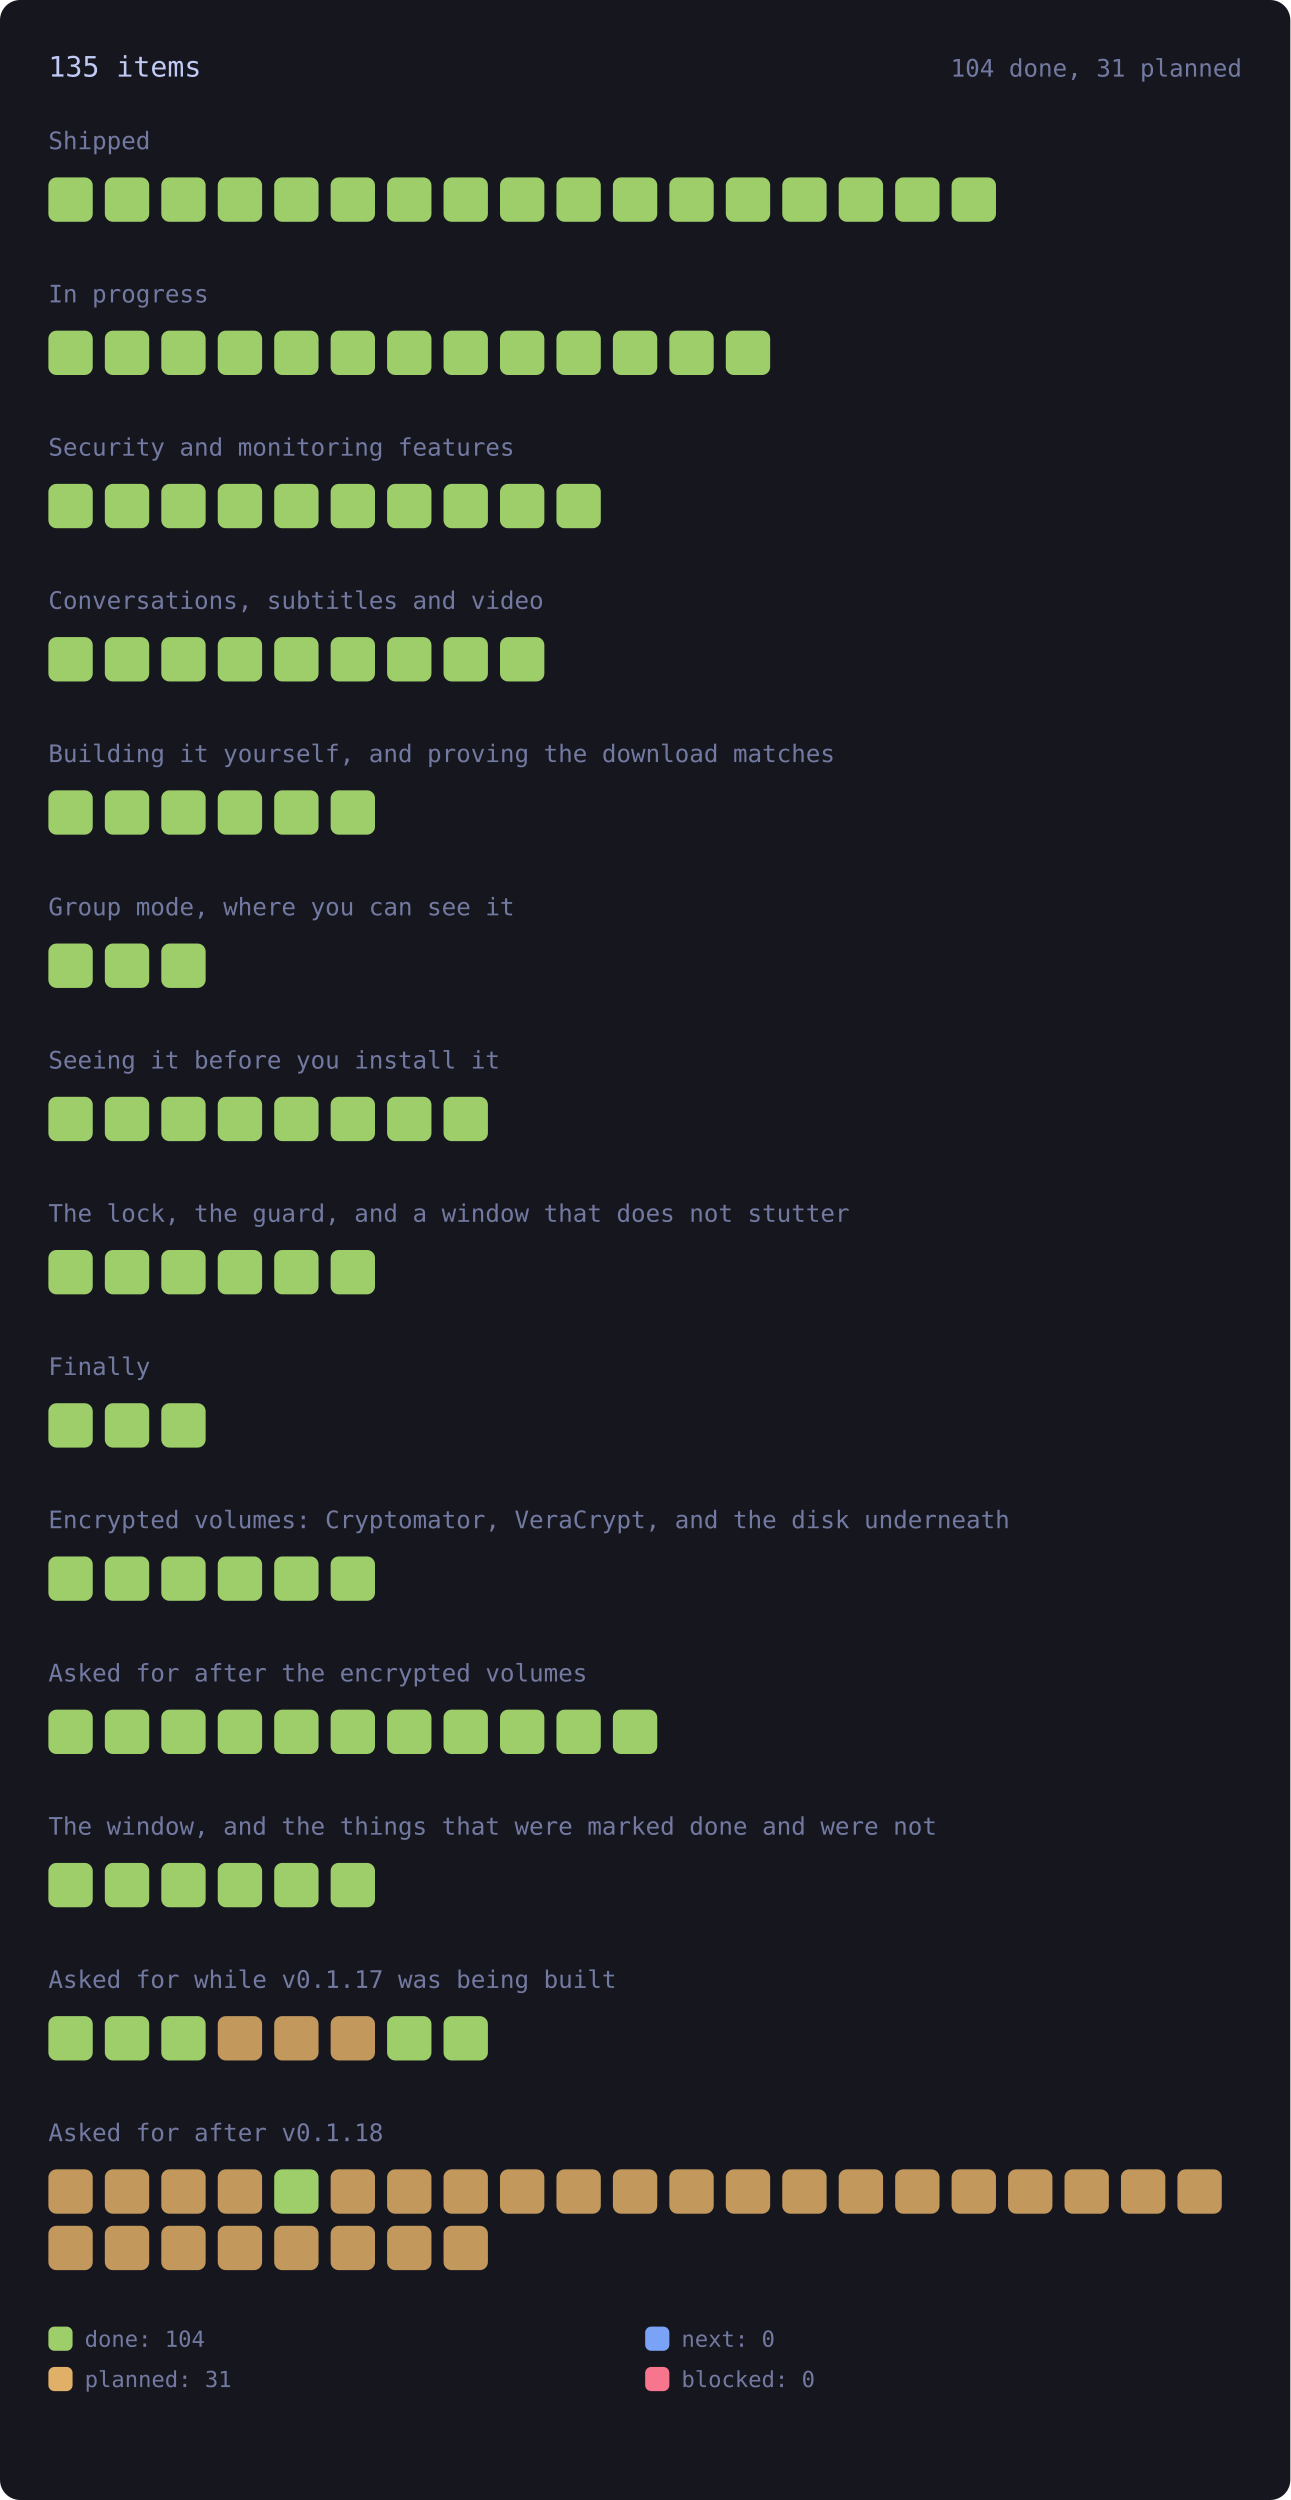
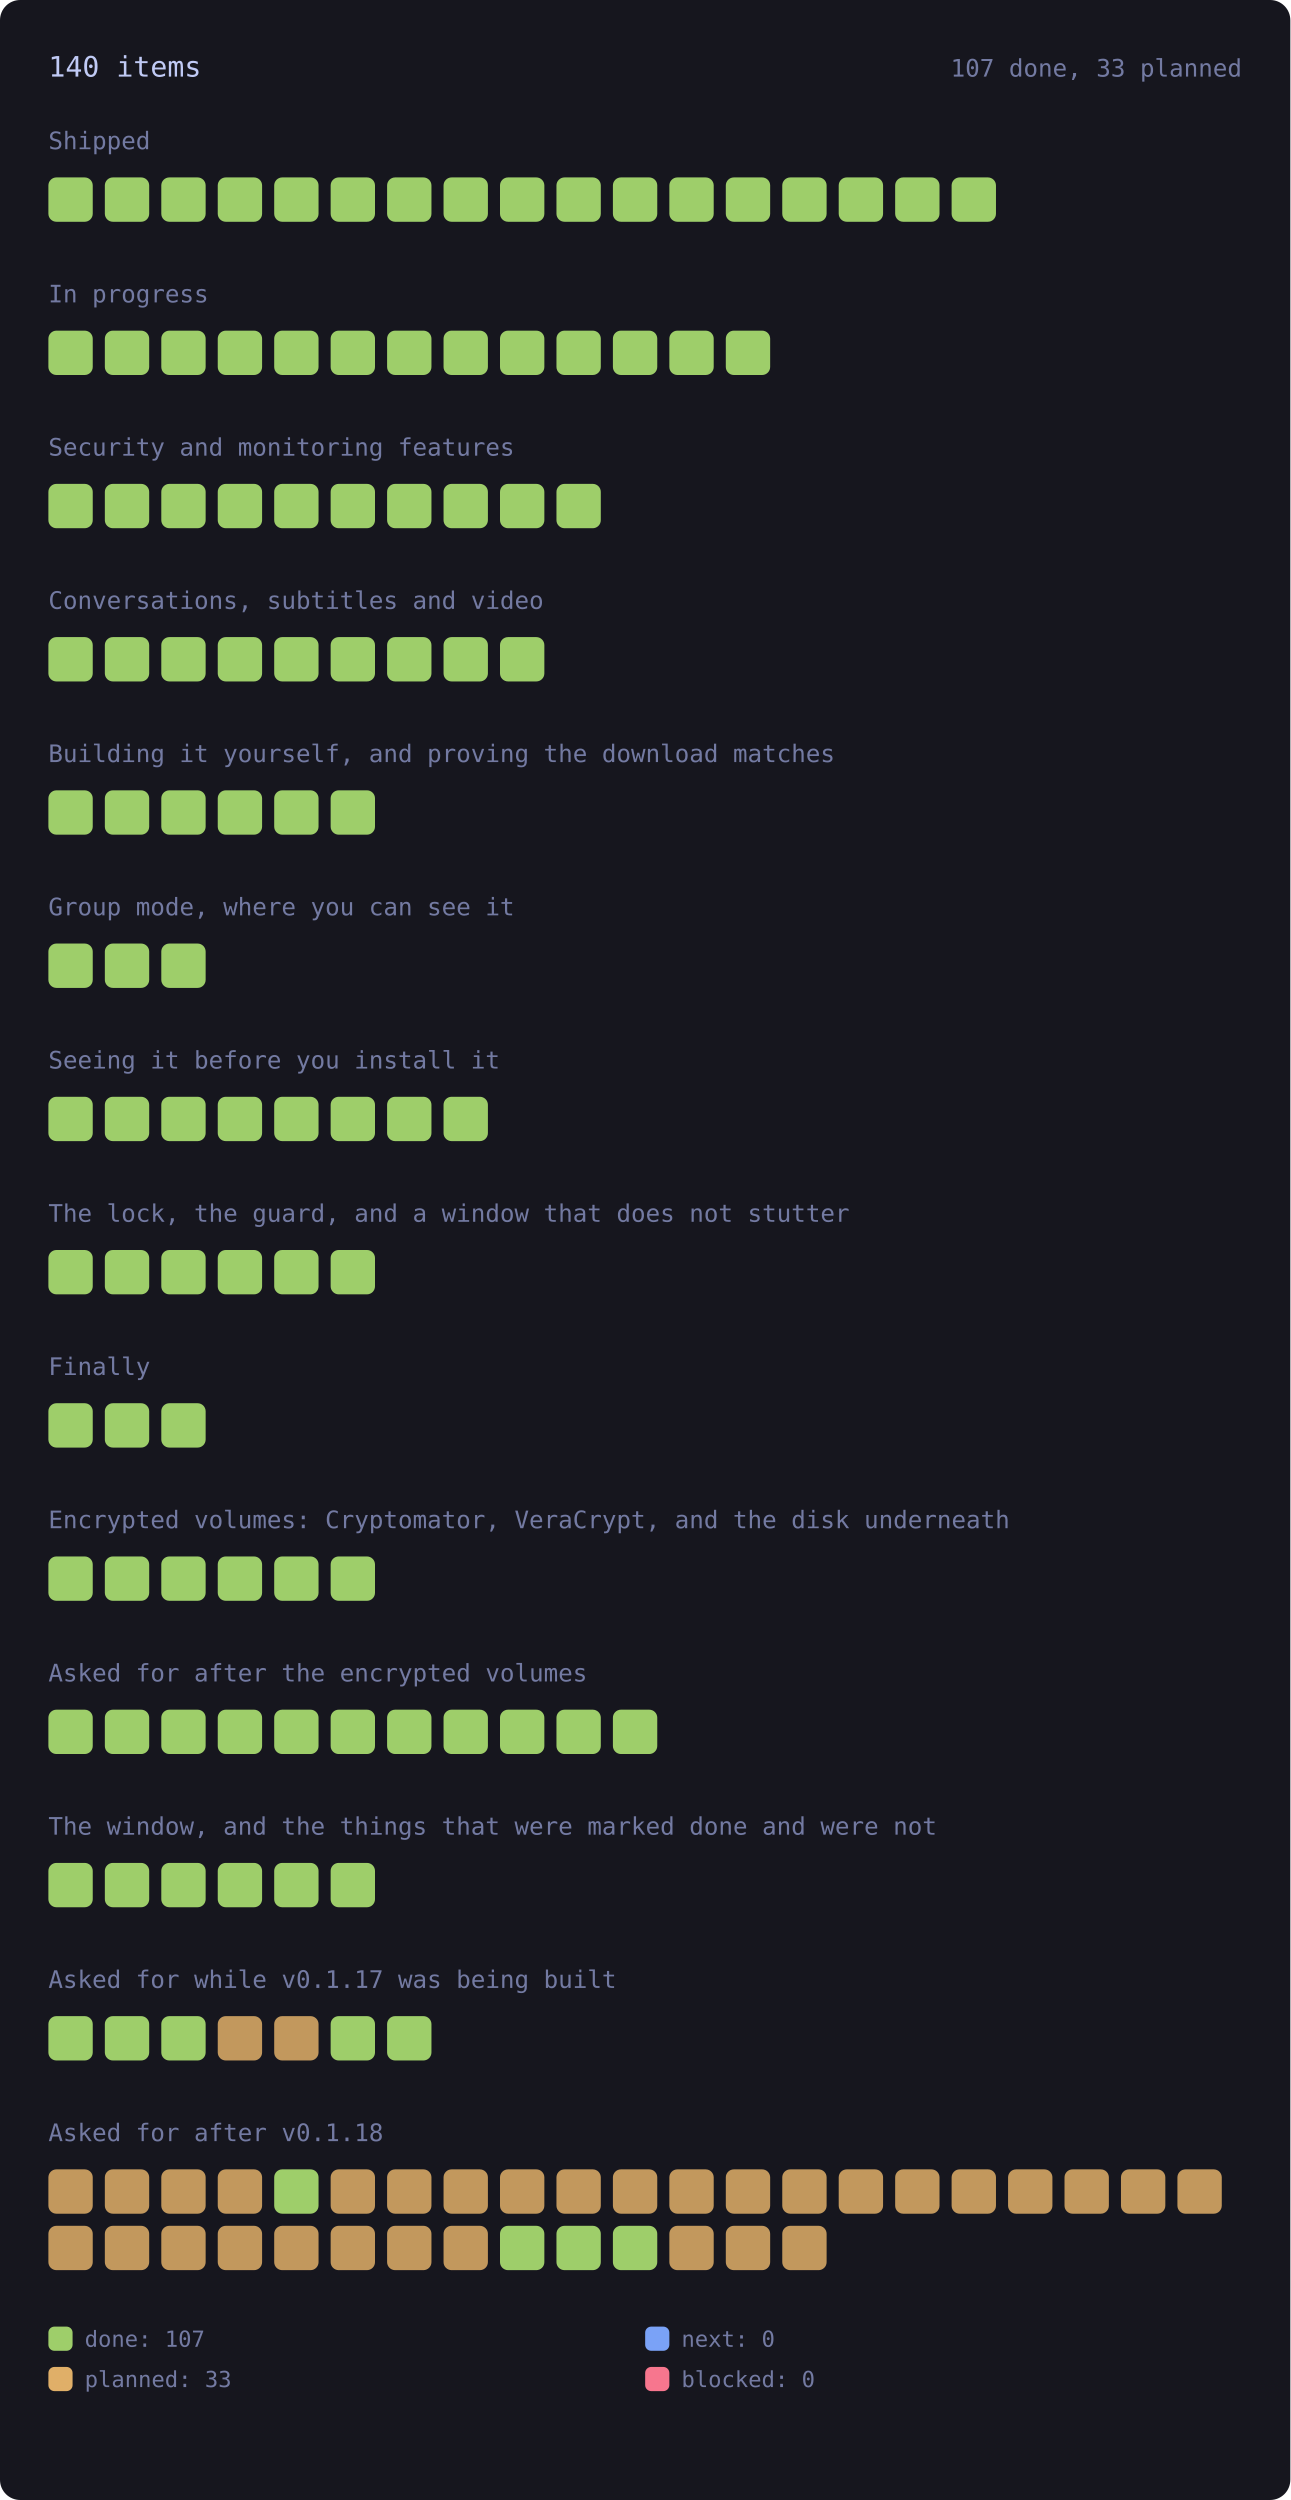
<svg xmlns="http://www.w3.org/2000/svg" viewBox="0 0 640 1240" width="640" height="1240" style="max-width:100%;height:auto" role="img" aria-label="every roadmap item, coloured by state">
-   <style>.rm-square{transform-box:fill-box;transform-origin:center;animation:rm-in .45s cubic-bezier(.2,.8,.3,1) both;transition:filter .15s ease}.rm-square:hover{filter:brightness(1.35)}@keyframes rm-in{from{opacity:0;transform:scale(.4)}to{opacity:1;transform:none}}@media (prefers-reduced-motion:reduce){.rm-square{animation:none}}</style>
+   <style>.rm-square{transform-box:fill-box;transform-origin:center;animation:rm-in .45s cubic-bezier(.2,.8,.3,1) backwards;transition:filter .15s ease}.rm-square:hover{filter:brightness(1.35)}@keyframes rm-in{from{opacity:0;transform:scale(.4)}to{opacity:1;transform:none}}@media (prefers-reduced-motion:reduce){.rm-square{animation:none}}</style>
  <rect x="0" y="0" width="640" height="1240" rx="10" fill="var(--bg-inset, #16161e)" />
-   <text x="24.0" y="38.0" font-family="ui-monospace, SFMono-Regular, Menlo, Consolas, monospace" font-size="14" fill="var(--fg, #c0caf5)">135 items</text>
-   <text x="616.0" y="38.0" font-family="ui-monospace, SFMono-Regular, Menlo, Consolas, monospace" font-size="12" fill="var(--muted, #737aa2)" text-anchor="end">104 done, 31 planned</text>
+   <text x="24.0" y="38.0" font-family="ui-monospace, SFMono-Regular, Menlo, Consolas, monospace" font-size="14" fill="var(--fg, #c0caf5)">140 items</text>
+   <text x="616.0" y="38.0" font-family="ui-monospace, SFMono-Regular, Menlo, Consolas, monospace" font-size="12" fill="var(--muted, #737aa2)" text-anchor="end">107 done, 33 planned</text>
  <text x="24.0" y="74.0" font-family="ui-monospace, SFMono-Regular, Menlo, Consolas, monospace" font-size="12" fill="var(--muted, #737aa2)">Shipped</text>
  <g opacity="1">
    <rect class="rm-square" style="animation-delay:0ms" x="24.0" y="88.0" width="22.0" height="22.0" rx="4" fill="var(--ok, #9ece6a)" />
  </g>
  <g opacity="1">
    <rect class="rm-square" style="animation-delay:12ms" x="52.0" y="88.0" width="22.0" height="22.0" rx="4" fill="var(--ok, #9ece6a)" />
  </g>
  <g opacity="1">
    <rect class="rm-square" style="animation-delay:24ms" x="80.0" y="88.0" width="22.0" height="22.0" rx="4" fill="var(--ok, #9ece6a)" />
  </g>
  <g opacity="1">
    <rect class="rm-square" style="animation-delay:36ms" x="108.0" y="88.0" width="22.0" height="22.0" rx="4" fill="var(--ok, #9ece6a)" />
  </g>
  <g opacity="1">
    <rect class="rm-square" style="animation-delay:48ms" x="136.0" y="88.0" width="22.0" height="22.0" rx="4" fill="var(--ok, #9ece6a)" />
  </g>
  <g opacity="1">
    <rect class="rm-square" style="animation-delay:60ms" x="164.0" y="88.0" width="22.0" height="22.0" rx="4" fill="var(--ok, #9ece6a)" />
  </g>
  <g opacity="1">
    <rect class="rm-square" style="animation-delay:72ms" x="192.0" y="88.0" width="22.0" height="22.0" rx="4" fill="var(--ok, #9ece6a)" />
  </g>
  <g opacity="1">
    <rect class="rm-square" style="animation-delay:84ms" x="220.0" y="88.0" width="22.0" height="22.0" rx="4" fill="var(--ok, #9ece6a)" />
  </g>
  <g opacity="1">
    <rect class="rm-square" style="animation-delay:96ms" x="248.0" y="88.0" width="22.0" height="22.0" rx="4" fill="var(--ok, #9ece6a)" />
  </g>
  <g opacity="1">
    <rect class="rm-square" style="animation-delay:108ms" x="276.0" y="88.0" width="22.0" height="22.0" rx="4" fill="var(--ok, #9ece6a)" />
  </g>
  <g opacity="1">
    <rect class="rm-square" style="animation-delay:120ms" x="304.0" y="88.0" width="22.0" height="22.0" rx="4" fill="var(--ok, #9ece6a)" />
  </g>
  <g opacity="1">
    <rect class="rm-square" style="animation-delay:132ms" x="332.0" y="88.0" width="22.0" height="22.0" rx="4" fill="var(--ok, #9ece6a)" />
  </g>
  <g opacity="1">
    <rect class="rm-square" style="animation-delay:144ms" x="360.0" y="88.0" width="22.0" height="22.0" rx="4" fill="var(--ok, #9ece6a)" />
  </g>
  <g opacity="1">
    <rect class="rm-square" style="animation-delay:156ms" x="388.0" y="88.0" width="22.0" height="22.0" rx="4" fill="var(--ok, #9ece6a)" />
  </g>
  <g opacity="1">
    <rect class="rm-square" style="animation-delay:168ms" x="416.0" y="88.0" width="22.0" height="22.0" rx="4" fill="var(--ok, #9ece6a)" />
  </g>
  <g opacity="1">
    <rect class="rm-square" style="animation-delay:180ms" x="444.0" y="88.0" width="22.0" height="22.0" rx="4" fill="var(--ok, #9ece6a)" />
  </g>
  <g opacity="1">
    <rect class="rm-square" style="animation-delay:192ms" x="472.0" y="88.0" width="22.0" height="22.0" rx="4" fill="var(--ok, #9ece6a)" />
  </g>
  <text x="24.0" y="150.0" font-family="ui-monospace, SFMono-Regular, Menlo, Consolas, monospace" font-size="12" fill="var(--muted, #737aa2)">In progress</text>
  <g opacity="1">
    <rect class="rm-square" style="animation-delay:0ms" x="24.0" y="164.0" width="22.0" height="22.0" rx="4" fill="var(--ok, #9ece6a)" />
  </g>
  <g opacity="1">
    <rect class="rm-square" style="animation-delay:12ms" x="52.0" y="164.0" width="22.0" height="22.0" rx="4" fill="var(--ok, #9ece6a)" />
  </g>
  <g opacity="1">
    <rect class="rm-square" style="animation-delay:24ms" x="80.0" y="164.0" width="22.0" height="22.0" rx="4" fill="var(--ok, #9ece6a)" />
  </g>
  <g opacity="1">
    <rect class="rm-square" style="animation-delay:36ms" x="108.0" y="164.0" width="22.0" height="22.0" rx="4" fill="var(--ok, #9ece6a)" />
  </g>
  <g opacity="1">
    <rect class="rm-square" style="animation-delay:48ms" x="136.0" y="164.0" width="22.0" height="22.0" rx="4" fill="var(--ok, #9ece6a)" />
  </g>
  <g opacity="1">
    <rect class="rm-square" style="animation-delay:60ms" x="164.0" y="164.0" width="22.0" height="22.0" rx="4" fill="var(--ok, #9ece6a)" />
  </g>
  <g opacity="1">
    <rect class="rm-square" style="animation-delay:72ms" x="192.0" y="164.0" width="22.0" height="22.0" rx="4" fill="var(--ok, #9ece6a)" />
  </g>
  <g opacity="1">
    <rect class="rm-square" style="animation-delay:84ms" x="220.0" y="164.0" width="22.0" height="22.0" rx="4" fill="var(--ok, #9ece6a)" />
  </g>
  <g opacity="1">
    <rect class="rm-square" style="animation-delay:96ms" x="248.0" y="164.0" width="22.0" height="22.0" rx="4" fill="var(--ok, #9ece6a)" />
  </g>
  <g opacity="1">
    <rect class="rm-square" style="animation-delay:108ms" x="276.0" y="164.0" width="22.0" height="22.0" rx="4" fill="var(--ok, #9ece6a)" />
  </g>
  <g opacity="1">
    <rect class="rm-square" style="animation-delay:120ms" x="304.0" y="164.0" width="22.0" height="22.0" rx="4" fill="var(--ok, #9ece6a)" />
  </g>
  <g opacity="1">
    <rect class="rm-square" style="animation-delay:132ms" x="332.0" y="164.0" width="22.0" height="22.0" rx="4" fill="var(--ok, #9ece6a)" />
  </g>
  <g opacity="1">
    <rect class="rm-square" style="animation-delay:144ms" x="360.0" y="164.0" width="22.0" height="22.0" rx="4" fill="var(--ok, #9ece6a)" />
  </g>
  <text x="24.0" y="226.0" font-family="ui-monospace, SFMono-Regular, Menlo, Consolas, monospace" font-size="12" fill="var(--muted, #737aa2)">Security and monitoring features</text>
  <g opacity="1">
    <rect class="rm-square" style="animation-delay:0ms" x="24.0" y="240.0" width="22.0" height="22.0" rx="4" fill="var(--ok, #9ece6a)" />
  </g>
  <g opacity="1">
    <rect class="rm-square" style="animation-delay:12ms" x="52.0" y="240.0" width="22.0" height="22.0" rx="4" fill="var(--ok, #9ece6a)" />
  </g>
  <g opacity="1">
    <rect class="rm-square" style="animation-delay:24ms" x="80.0" y="240.0" width="22.0" height="22.0" rx="4" fill="var(--ok, #9ece6a)" />
  </g>
  <g opacity="1">
    <rect class="rm-square" style="animation-delay:36ms" x="108.0" y="240.0" width="22.0" height="22.0" rx="4" fill="var(--ok, #9ece6a)" />
  </g>
  <g opacity="1">
    <rect class="rm-square" style="animation-delay:48ms" x="136.0" y="240.0" width="22.0" height="22.0" rx="4" fill="var(--ok, #9ece6a)" />
  </g>
  <g opacity="1">
    <rect class="rm-square" style="animation-delay:60ms" x="164.0" y="240.0" width="22.0" height="22.0" rx="4" fill="var(--ok, #9ece6a)" />
  </g>
  <g opacity="1">
    <rect class="rm-square" style="animation-delay:72ms" x="192.0" y="240.0" width="22.0" height="22.0" rx="4" fill="var(--ok, #9ece6a)" />
  </g>
  <g opacity="1">
    <rect class="rm-square" style="animation-delay:84ms" x="220.0" y="240.0" width="22.0" height="22.0" rx="4" fill="var(--ok, #9ece6a)" />
  </g>
  <g opacity="1">
    <rect class="rm-square" style="animation-delay:96ms" x="248.0" y="240.0" width="22.0" height="22.0" rx="4" fill="var(--ok, #9ece6a)" />
  </g>
  <g opacity="1">
    <rect class="rm-square" style="animation-delay:108ms" x="276.0" y="240.0" width="22.0" height="22.0" rx="4" fill="var(--ok, #9ece6a)" />
  </g>
  <text x="24.0" y="302.0" font-family="ui-monospace, SFMono-Regular, Menlo, Consolas, monospace" font-size="12" fill="var(--muted, #737aa2)">Conversations, subtitles and video</text>
  <g opacity="1">
    <rect class="rm-square" style="animation-delay:0ms" x="24.0" y="316.0" width="22.0" height="22.0" rx="4" fill="var(--ok, #9ece6a)" />
  </g>
  <g opacity="1">
    <rect class="rm-square" style="animation-delay:12ms" x="52.0" y="316.0" width="22.0" height="22.0" rx="4" fill="var(--ok, #9ece6a)" />
  </g>
  <g opacity="1">
    <rect class="rm-square" style="animation-delay:24ms" x="80.0" y="316.0" width="22.0" height="22.0" rx="4" fill="var(--ok, #9ece6a)" />
  </g>
  <g opacity="1">
    <rect class="rm-square" style="animation-delay:36ms" x="108.0" y="316.0" width="22.0" height="22.0" rx="4" fill="var(--ok, #9ece6a)" />
  </g>
  <g opacity="1">
    <rect class="rm-square" style="animation-delay:48ms" x="136.0" y="316.0" width="22.0" height="22.0" rx="4" fill="var(--ok, #9ece6a)" />
  </g>
  <g opacity="1">
    <rect class="rm-square" style="animation-delay:60ms" x="164.0" y="316.0" width="22.0" height="22.0" rx="4" fill="var(--ok, #9ece6a)" />
  </g>
  <g opacity="1">
    <rect class="rm-square" style="animation-delay:72ms" x="192.0" y="316.0" width="22.0" height="22.0" rx="4" fill="var(--ok, #9ece6a)" />
  </g>
  <g opacity="1">
    <rect class="rm-square" style="animation-delay:84ms" x="220.0" y="316.0" width="22.0" height="22.0" rx="4" fill="var(--ok, #9ece6a)" />
  </g>
  <g opacity="1">
    <rect class="rm-square" style="animation-delay:96ms" x="248.0" y="316.0" width="22.0" height="22.0" rx="4" fill="var(--ok, #9ece6a)" />
  </g>
  <text x="24.0" y="378.0" font-family="ui-monospace, SFMono-Regular, Menlo, Consolas, monospace" font-size="12" fill="var(--muted, #737aa2)">Building it yourself, and proving the download matches</text>
  <g opacity="1">
    <rect class="rm-square" style="animation-delay:0ms" x="24.0" y="392.0" width="22.0" height="22.0" rx="4" fill="var(--ok, #9ece6a)" />
  </g>
  <g opacity="1">
    <rect class="rm-square" style="animation-delay:12ms" x="52.0" y="392.0" width="22.0" height="22.0" rx="4" fill="var(--ok, #9ece6a)" />
  </g>
  <g opacity="1">
    <rect class="rm-square" style="animation-delay:24ms" x="80.0" y="392.0" width="22.0" height="22.0" rx="4" fill="var(--ok, #9ece6a)" />
  </g>
  <g opacity="1">
    <rect class="rm-square" style="animation-delay:36ms" x="108.0" y="392.0" width="22.0" height="22.0" rx="4" fill="var(--ok, #9ece6a)" />
  </g>
  <g opacity="1">
    <rect class="rm-square" style="animation-delay:48ms" x="136.0" y="392.0" width="22.0" height="22.0" rx="4" fill="var(--ok, #9ece6a)" />
  </g>
  <g opacity="1">
    <rect class="rm-square" style="animation-delay:60ms" x="164.0" y="392.0" width="22.0" height="22.0" rx="4" fill="var(--ok, #9ece6a)" />
  </g>
  <text x="24.0" y="454.0" font-family="ui-monospace, SFMono-Regular, Menlo, Consolas, monospace" font-size="12" fill="var(--muted, #737aa2)">Group mode, where you can see it</text>
  <g opacity="1">
    <rect class="rm-square" style="animation-delay:0ms" x="24.0" y="468.0" width="22.0" height="22.0" rx="4" fill="var(--ok, #9ece6a)" />
  </g>
  <g opacity="1">
    <rect class="rm-square" style="animation-delay:12ms" x="52.0" y="468.0" width="22.0" height="22.0" rx="4" fill="var(--ok, #9ece6a)" />
  </g>
  <g opacity="1">
    <rect class="rm-square" style="animation-delay:24ms" x="80.0" y="468.0" width="22.0" height="22.0" rx="4" fill="var(--ok, #9ece6a)" />
  </g>
  <text x="24.0" y="530.0" font-family="ui-monospace, SFMono-Regular, Menlo, Consolas, monospace" font-size="12" fill="var(--muted, #737aa2)">Seeing it before you install it</text>
  <g opacity="1">
    <rect class="rm-square" style="animation-delay:0ms" x="24.0" y="544.0" width="22.0" height="22.0" rx="4" fill="var(--ok, #9ece6a)" />
  </g>
  <g opacity="1">
    <rect class="rm-square" style="animation-delay:12ms" x="52.0" y="544.0" width="22.0" height="22.0" rx="4" fill="var(--ok, #9ece6a)" />
  </g>
  <g opacity="1">
    <rect class="rm-square" style="animation-delay:24ms" x="80.0" y="544.0" width="22.0" height="22.0" rx="4" fill="var(--ok, #9ece6a)" />
  </g>
  <g opacity="1">
    <rect class="rm-square" style="animation-delay:36ms" x="108.0" y="544.0" width="22.0" height="22.0" rx="4" fill="var(--ok, #9ece6a)" />
  </g>
  <g opacity="1">
    <rect class="rm-square" style="animation-delay:48ms" x="136.0" y="544.0" width="22.0" height="22.0" rx="4" fill="var(--ok, #9ece6a)" />
  </g>
  <g opacity="1">
    <rect class="rm-square" style="animation-delay:60ms" x="164.0" y="544.0" width="22.0" height="22.0" rx="4" fill="var(--ok, #9ece6a)" />
  </g>
  <g opacity="1">
    <rect class="rm-square" style="animation-delay:72ms" x="192.0" y="544.0" width="22.0" height="22.0" rx="4" fill="var(--ok, #9ece6a)" />
  </g>
  <g opacity="1">
    <rect class="rm-square" style="animation-delay:84ms" x="220.0" y="544.0" width="22.0" height="22.0" rx="4" fill="var(--ok, #9ece6a)" />
  </g>
  <text x="24.0" y="606.0" font-family="ui-monospace, SFMono-Regular, Menlo, Consolas, monospace" font-size="12" fill="var(--muted, #737aa2)">The lock, the guard, and a window that does not stutter</text>
  <g opacity="1">
    <rect class="rm-square" style="animation-delay:0ms" x="24.0" y="620.0" width="22.0" height="22.0" rx="4" fill="var(--ok, #9ece6a)" />
  </g>
  <g opacity="1">
    <rect class="rm-square" style="animation-delay:12ms" x="52.0" y="620.0" width="22.0" height="22.0" rx="4" fill="var(--ok, #9ece6a)" />
  </g>
  <g opacity="1">
    <rect class="rm-square" style="animation-delay:24ms" x="80.0" y="620.0" width="22.0" height="22.0" rx="4" fill="var(--ok, #9ece6a)" />
  </g>
  <g opacity="1">
    <rect class="rm-square" style="animation-delay:36ms" x="108.0" y="620.0" width="22.0" height="22.0" rx="4" fill="var(--ok, #9ece6a)" />
  </g>
  <g opacity="1">
    <rect class="rm-square" style="animation-delay:48ms" x="136.0" y="620.0" width="22.0" height="22.0" rx="4" fill="var(--ok, #9ece6a)" />
  </g>
  <g opacity="1">
    <rect class="rm-square" style="animation-delay:60ms" x="164.0" y="620.0" width="22.0" height="22.0" rx="4" fill="var(--ok, #9ece6a)" />
  </g>
  <text x="24.0" y="682.0" font-family="ui-monospace, SFMono-Regular, Menlo, Consolas, monospace" font-size="12" fill="var(--muted, #737aa2)">Finally</text>
  <g opacity="1">
    <rect class="rm-square" style="animation-delay:0ms" x="24.0" y="696.0" width="22.0" height="22.0" rx="4" fill="var(--ok, #9ece6a)" />
  </g>
  <g opacity="1">
    <rect class="rm-square" style="animation-delay:12ms" x="52.0" y="696.0" width="22.0" height="22.0" rx="4" fill="var(--ok, #9ece6a)" />
  </g>
  <g opacity="1">
    <rect class="rm-square" style="animation-delay:24ms" x="80.0" y="696.0" width="22.0" height="22.0" rx="4" fill="var(--ok, #9ece6a)" />
  </g>
  <text x="24.0" y="758.0" font-family="ui-monospace, SFMono-Regular, Menlo, Consolas, monospace" font-size="12" fill="var(--muted, #737aa2)">Encrypted volumes: Cryptomator, VeraCrypt, and the disk underneath</text>
  <g opacity="1">
    <rect class="rm-square" style="animation-delay:0ms" x="24.0" y="772.0" width="22.0" height="22.0" rx="4" fill="var(--ok, #9ece6a)" />
  </g>
  <g opacity="1">
    <rect class="rm-square" style="animation-delay:12ms" x="52.0" y="772.0" width="22.0" height="22.0" rx="4" fill="var(--ok, #9ece6a)" />
  </g>
  <g opacity="1">
    <rect class="rm-square" style="animation-delay:24ms" x="80.0" y="772.0" width="22.0" height="22.0" rx="4" fill="var(--ok, #9ece6a)" />
  </g>
  <g opacity="1">
    <rect class="rm-square" style="animation-delay:36ms" x="108.0" y="772.0" width="22.0" height="22.0" rx="4" fill="var(--ok, #9ece6a)" />
  </g>
  <g opacity="1">
    <rect class="rm-square" style="animation-delay:48ms" x="136.0" y="772.0" width="22.0" height="22.0" rx="4" fill="var(--ok, #9ece6a)" />
  </g>
  <g opacity="1">
    <rect class="rm-square" style="animation-delay:60ms" x="164.0" y="772.0" width="22.0" height="22.0" rx="4" fill="var(--ok, #9ece6a)" />
  </g>
  <text x="24.0" y="834.0" font-family="ui-monospace, SFMono-Regular, Menlo, Consolas, monospace" font-size="12" fill="var(--muted, #737aa2)">Asked for after the encrypted volumes</text>
  <g opacity="1">
    <rect class="rm-square" style="animation-delay:0ms" x="24.0" y="848.0" width="22.0" height="22.0" rx="4" fill="var(--ok, #9ece6a)" />
  </g>
  <g opacity="1">
    <rect class="rm-square" style="animation-delay:12ms" x="52.0" y="848.0" width="22.0" height="22.0" rx="4" fill="var(--ok, #9ece6a)" />
  </g>
  <g opacity="1">
    <rect class="rm-square" style="animation-delay:24ms" x="80.0" y="848.0" width="22.0" height="22.0" rx="4" fill="var(--ok, #9ece6a)" />
  </g>
  <g opacity="1">
    <rect class="rm-square" style="animation-delay:36ms" x="108.0" y="848.0" width="22.0" height="22.0" rx="4" fill="var(--ok, #9ece6a)" />
  </g>
  <g opacity="1">
    <rect class="rm-square" style="animation-delay:48ms" x="136.0" y="848.0" width="22.0" height="22.0" rx="4" fill="var(--ok, #9ece6a)" />
  </g>
  <g opacity="1">
    <rect class="rm-square" style="animation-delay:60ms" x="164.0" y="848.0" width="22.0" height="22.0" rx="4" fill="var(--ok, #9ece6a)" />
  </g>
  <g opacity="1">
    <rect class="rm-square" style="animation-delay:72ms" x="192.0" y="848.0" width="22.0" height="22.0" rx="4" fill="var(--ok, #9ece6a)" />
  </g>
  <g opacity="1">
    <rect class="rm-square" style="animation-delay:84ms" x="220.0" y="848.0" width="22.0" height="22.0" rx="4" fill="var(--ok, #9ece6a)" />
  </g>
  <g opacity="1">
    <rect class="rm-square" style="animation-delay:96ms" x="248.0" y="848.0" width="22.0" height="22.0" rx="4" fill="var(--ok, #9ece6a)" />
  </g>
  <g opacity="1">
    <rect class="rm-square" style="animation-delay:108ms" x="276.0" y="848.0" width="22.0" height="22.0" rx="4" fill="var(--ok, #9ece6a)" />
  </g>
  <g opacity="1">
    <rect class="rm-square" style="animation-delay:120ms" x="304.0" y="848.0" width="22.0" height="22.0" rx="4" fill="var(--ok, #9ece6a)" />
  </g>
  <text x="24.0" y="910.0" font-family="ui-monospace, SFMono-Regular, Menlo, Consolas, monospace" font-size="12" fill="var(--muted, #737aa2)">The window, and the things that were marked done and were not</text>
  <g opacity="1">
    <rect class="rm-square" style="animation-delay:0ms" x="24.0" y="924.0" width="22.0" height="22.0" rx="4" fill="var(--ok, #9ece6a)" />
  </g>
  <g opacity="1">
    <rect class="rm-square" style="animation-delay:12ms" x="52.0" y="924.0" width="22.0" height="22.0" rx="4" fill="var(--ok, #9ece6a)" />
  </g>
  <g opacity="1">
    <rect class="rm-square" style="animation-delay:24ms" x="80.0" y="924.0" width="22.0" height="22.0" rx="4" fill="var(--ok, #9ece6a)" />
  </g>
  <g opacity="1">
    <rect class="rm-square" style="animation-delay:36ms" x="108.0" y="924.0" width="22.0" height="22.0" rx="4" fill="var(--ok, #9ece6a)" />
  </g>
  <g opacity="1">
    <rect class="rm-square" style="animation-delay:48ms" x="136.0" y="924.0" width="22.0" height="22.0" rx="4" fill="var(--ok, #9ece6a)" />
  </g>
  <g opacity="1">
    <rect class="rm-square" style="animation-delay:60ms" x="164.0" y="924.0" width="22.0" height="22.0" rx="4" fill="var(--ok, #9ece6a)" />
  </g>
  <text x="24.0" y="986.0" font-family="ui-monospace, SFMono-Regular, Menlo, Consolas, monospace" font-size="12" fill="var(--muted, #737aa2)">Asked for while v0.1.17 was being built</text>
  <g opacity="1">
    <rect class="rm-square" style="animation-delay:0ms" x="24.0" y="1000.0" width="22.0" height="22.0" rx="4" fill="var(--ok, #9ece6a)" />
  </g>
  <g opacity="1">
    <rect class="rm-square" style="animation-delay:12ms" x="52.0" y="1000.0" width="22.0" height="22.0" rx="4" fill="var(--ok, #9ece6a)" />
  </g>
  <g opacity="1">
    <rect class="rm-square" style="animation-delay:24ms" x="80.0" y="1000.0" width="22.0" height="22.0" rx="4" fill="var(--ok, #9ece6a)" />
  </g>
  <g opacity="0.85">
    <rect class="rm-square" style="animation-delay:36ms" x="108.0" y="1000.0" width="22.0" height="22.0" rx="4" fill="var(--warn, #e0af68)" />
  </g>
  <g opacity="0.85">
    <rect class="rm-square" style="animation-delay:48ms" x="136.0" y="1000.0" width="22.0" height="22.0" rx="4" fill="var(--warn, #e0af68)" />
  </g>
-   <g opacity="0.85">
-     <rect class="rm-square" style="animation-delay:60ms" x="164.0" y="1000.0" width="22.0" height="22.0" rx="4" fill="var(--warn, #e0af68)" />
+   <g opacity="1">
+     <rect class="rm-square" style="animation-delay:60ms" x="164.0" y="1000.0" width="22.0" height="22.0" rx="4" fill="var(--ok, #9ece6a)" />
  </g>
  <g opacity="1">
    <rect class="rm-square" style="animation-delay:72ms" x="192.0" y="1000.0" width="22.0" height="22.0" rx="4" fill="var(--ok, #9ece6a)" />
  </g>
-   <g opacity="1">
-     <rect class="rm-square" style="animation-delay:84ms" x="220.0" y="1000.0" width="22.0" height="22.0" rx="4" fill="var(--ok, #9ece6a)" />
-   </g>
  <text x="24.0" y="1062.0" font-family="ui-monospace, SFMono-Regular, Menlo, Consolas, monospace" font-size="12" fill="var(--muted, #737aa2)">Asked for after v0.1.18</text>
  <g opacity="0.85">
    <rect class="rm-square" style="animation-delay:0ms" x="24.0" y="1076.0" width="22.0" height="22.0" rx="4" fill="var(--warn, #e0af68)" />
  </g>
  <g opacity="0.85">
    <rect class="rm-square" style="animation-delay:12ms" x="52.0" y="1076.0" width="22.0" height="22.0" rx="4" fill="var(--warn, #e0af68)" />
  </g>
  <g opacity="0.85">
    <rect class="rm-square" style="animation-delay:24ms" x="80.0" y="1076.0" width="22.0" height="22.0" rx="4" fill="var(--warn, #e0af68)" />
  </g>
  <g opacity="0.85">
    <rect class="rm-square" style="animation-delay:36ms" x="108.0" y="1076.0" width="22.0" height="22.0" rx="4" fill="var(--warn, #e0af68)" />
  </g>
  <g opacity="1">
    <rect class="rm-square" style="animation-delay:48ms" x="136.0" y="1076.0" width="22.0" height="22.0" rx="4" fill="var(--ok, #9ece6a)" />
  </g>
  <g opacity="0.85">
    <rect class="rm-square" style="animation-delay:60ms" x="164.0" y="1076.0" width="22.0" height="22.0" rx="4" fill="var(--warn, #e0af68)" />
  </g>
  <g opacity="0.85">
    <rect class="rm-square" style="animation-delay:72ms" x="192.0" y="1076.0" width="22.0" height="22.0" rx="4" fill="var(--warn, #e0af68)" />
  </g>
  <g opacity="0.85">
    <rect class="rm-square" style="animation-delay:84ms" x="220.0" y="1076.0" width="22.0" height="22.0" rx="4" fill="var(--warn, #e0af68)" />
  </g>
  <g opacity="0.85">
    <rect class="rm-square" style="animation-delay:96ms" x="248.0" y="1076.0" width="22.0" height="22.0" rx="4" fill="var(--warn, #e0af68)" />
  </g>
  <g opacity="0.85">
    <rect class="rm-square" style="animation-delay:108ms" x="276.0" y="1076.0" width="22.0" height="22.0" rx="4" fill="var(--warn, #e0af68)" />
  </g>
  <g opacity="0.85">
    <rect class="rm-square" style="animation-delay:120ms" x="304.0" y="1076.0" width="22.0" height="22.0" rx="4" fill="var(--warn, #e0af68)" />
  </g>
  <g opacity="0.85">
    <rect class="rm-square" style="animation-delay:132ms" x="332.0" y="1076.0" width="22.0" height="22.0" rx="4" fill="var(--warn, #e0af68)" />
  </g>
  <g opacity="0.85">
    <rect class="rm-square" style="animation-delay:144ms" x="360.0" y="1076.0" width="22.0" height="22.0" rx="4" fill="var(--warn, #e0af68)" />
  </g>
  <g opacity="0.85">
    <rect class="rm-square" style="animation-delay:156ms" x="388.0" y="1076.0" width="22.0" height="22.0" rx="4" fill="var(--warn, #e0af68)" />
  </g>
  <g opacity="0.85">
    <rect class="rm-square" style="animation-delay:168ms" x="416.0" y="1076.0" width="22.0" height="22.0" rx="4" fill="var(--warn, #e0af68)" />
  </g>
  <g opacity="0.85">
    <rect class="rm-square" style="animation-delay:180ms" x="444.0" y="1076.0" width="22.0" height="22.0" rx="4" fill="var(--warn, #e0af68)" />
  </g>
  <g opacity="0.85">
    <rect class="rm-square" style="animation-delay:192ms" x="472.0" y="1076.0" width="22.0" height="22.0" rx="4" fill="var(--warn, #e0af68)" />
  </g>
  <g opacity="0.85">
    <rect class="rm-square" style="animation-delay:204ms" x="500.0" y="1076.0" width="22.0" height="22.0" rx="4" fill="var(--warn, #e0af68)" />
  </g>
  <g opacity="0.85">
    <rect class="rm-square" style="animation-delay:216ms" x="528.0" y="1076.0" width="22.0" height="22.0" rx="4" fill="var(--warn, #e0af68)" />
  </g>
  <g opacity="0.85">
    <rect class="rm-square" style="animation-delay:228ms" x="556.0" y="1076.0" width="22.0" height="22.0" rx="4" fill="var(--warn, #e0af68)" />
  </g>
  <g opacity="0.85">
    <rect class="rm-square" style="animation-delay:240ms" x="584.0" y="1076.0" width="22.0" height="22.0" rx="4" fill="var(--warn, #e0af68)" />
  </g>
  <g opacity="0.85">
    <rect class="rm-square" style="animation-delay:252ms" x="24.0" y="1104.0" width="22.0" height="22.0" rx="4" fill="var(--warn, #e0af68)" />
  </g>
  <g opacity="0.85">
    <rect class="rm-square" style="animation-delay:264ms" x="52.0" y="1104.0" width="22.0" height="22.0" rx="4" fill="var(--warn, #e0af68)" />
  </g>
  <g opacity="0.85">
    <rect class="rm-square" style="animation-delay:276ms" x="80.0" y="1104.0" width="22.0" height="22.0" rx="4" fill="var(--warn, #e0af68)" />
  </g>
  <g opacity="0.85">
    <rect class="rm-square" style="animation-delay:288ms" x="108.0" y="1104.0" width="22.0" height="22.0" rx="4" fill="var(--warn, #e0af68)" />
  </g>
  <g opacity="0.85">
    <rect class="rm-square" style="animation-delay:300ms" x="136.0" y="1104.0" width="22.0" height="22.0" rx="4" fill="var(--warn, #e0af68)" />
  </g>
  <g opacity="0.85">
    <rect class="rm-square" style="animation-delay:312ms" x="164.0" y="1104.0" width="22.0" height="22.0" rx="4" fill="var(--warn, #e0af68)" />
  </g>
  <g opacity="0.85">
    <rect class="rm-square" style="animation-delay:324ms" x="192.0" y="1104.0" width="22.0" height="22.0" rx="4" fill="var(--warn, #e0af68)" />
  </g>
  <g opacity="0.85">
    <rect class="rm-square" style="animation-delay:336ms" x="220.0" y="1104.0" width="22.0" height="22.0" rx="4" fill="var(--warn, #e0af68)" />
  </g>
+   <g opacity="1">
+     <rect class="rm-square" style="animation-delay:348ms" x="248.0" y="1104.0" width="22.0" height="22.0" rx="4" fill="var(--ok, #9ece6a)" />
+   </g>
+   <g opacity="1">
+     <rect class="rm-square" style="animation-delay:360ms" x="276.0" y="1104.0" width="22.0" height="22.0" rx="4" fill="var(--ok, #9ece6a)" />
+   </g>
+   <g opacity="1">
+     <rect class="rm-square" style="animation-delay:372ms" x="304.0" y="1104.0" width="22.0" height="22.0" rx="4" fill="var(--ok, #9ece6a)" />
+   </g>
+   <g opacity="0.85">
+     <rect class="rm-square" style="animation-delay:384ms" x="332.0" y="1104.0" width="22.0" height="22.0" rx="4" fill="var(--warn, #e0af68)" />
+   </g>
+   <g opacity="0.85">
+     <rect class="rm-square" style="animation-delay:396ms" x="360.0" y="1104.0" width="22.0" height="22.0" rx="4" fill="var(--warn, #e0af68)" />
+   </g>
+   <g opacity="0.85">
+     <rect class="rm-square" style="animation-delay:408ms" x="388.0" y="1104.0" width="22.0" height="22.0" rx="4" fill="var(--warn, #e0af68)" />
+   </g>
  <rect x="24.0" y="1154.0" width="12" height="12" rx="3" fill="var(--ok, #9ece6a)" />
-   <text x="42.0" y="1164.0" font-family="ui-monospace, SFMono-Regular, Menlo, Consolas, monospace" font-size="11" fill="var(--muted, #737aa2)">done: 104</text>
+   <text x="42.0" y="1164.0" font-family="ui-monospace, SFMono-Regular, Menlo, Consolas, monospace" font-size="11" fill="var(--muted, #737aa2)">done: 107</text>
  <rect x="320.0" y="1154.0" width="12" height="12" rx="3" fill="var(--accent, #7aa2f7)" />
  <text x="338.0" y="1164.0" font-family="ui-monospace, SFMono-Regular, Menlo, Consolas, monospace" font-size="11" fill="var(--muted, #737aa2)">next: 0</text>
  <rect x="24.0" y="1174.0" width="12" height="12" rx="3" fill="var(--warn, #e0af68)" />
-   <text x="42.0" y="1184.0" font-family="ui-monospace, SFMono-Regular, Menlo, Consolas, monospace" font-size="11" fill="var(--muted, #737aa2)">planned: 31</text>
+   <text x="42.0" y="1184.0" font-family="ui-monospace, SFMono-Regular, Menlo, Consolas, monospace" font-size="11" fill="var(--muted, #737aa2)">planned: 33</text>
  <rect x="320.0" y="1174.0" width="12" height="12" rx="3" fill="var(--err, #f7768e)" />
  <text x="338.0" y="1184.0" font-family="ui-monospace, SFMono-Regular, Menlo, Consolas, monospace" font-size="11" fill="var(--muted, #737aa2)">blocked: 0</text>
</svg>
